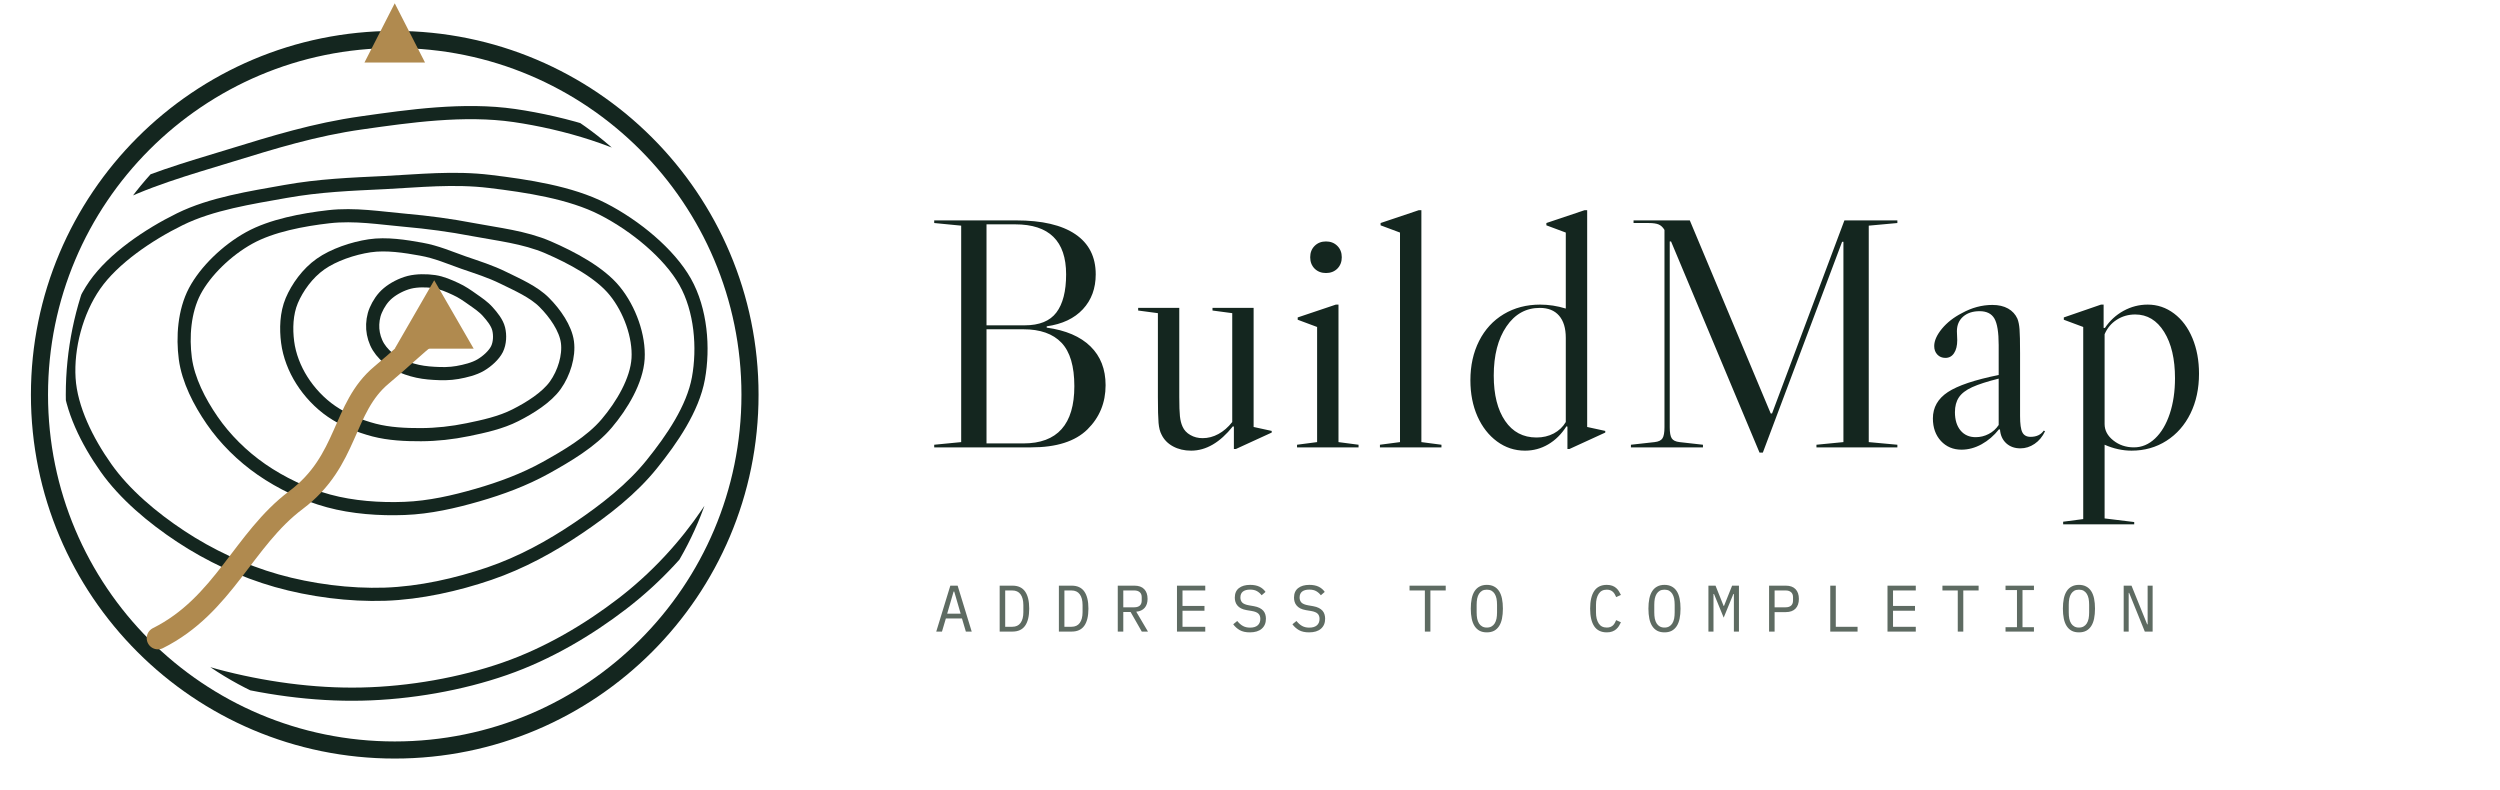
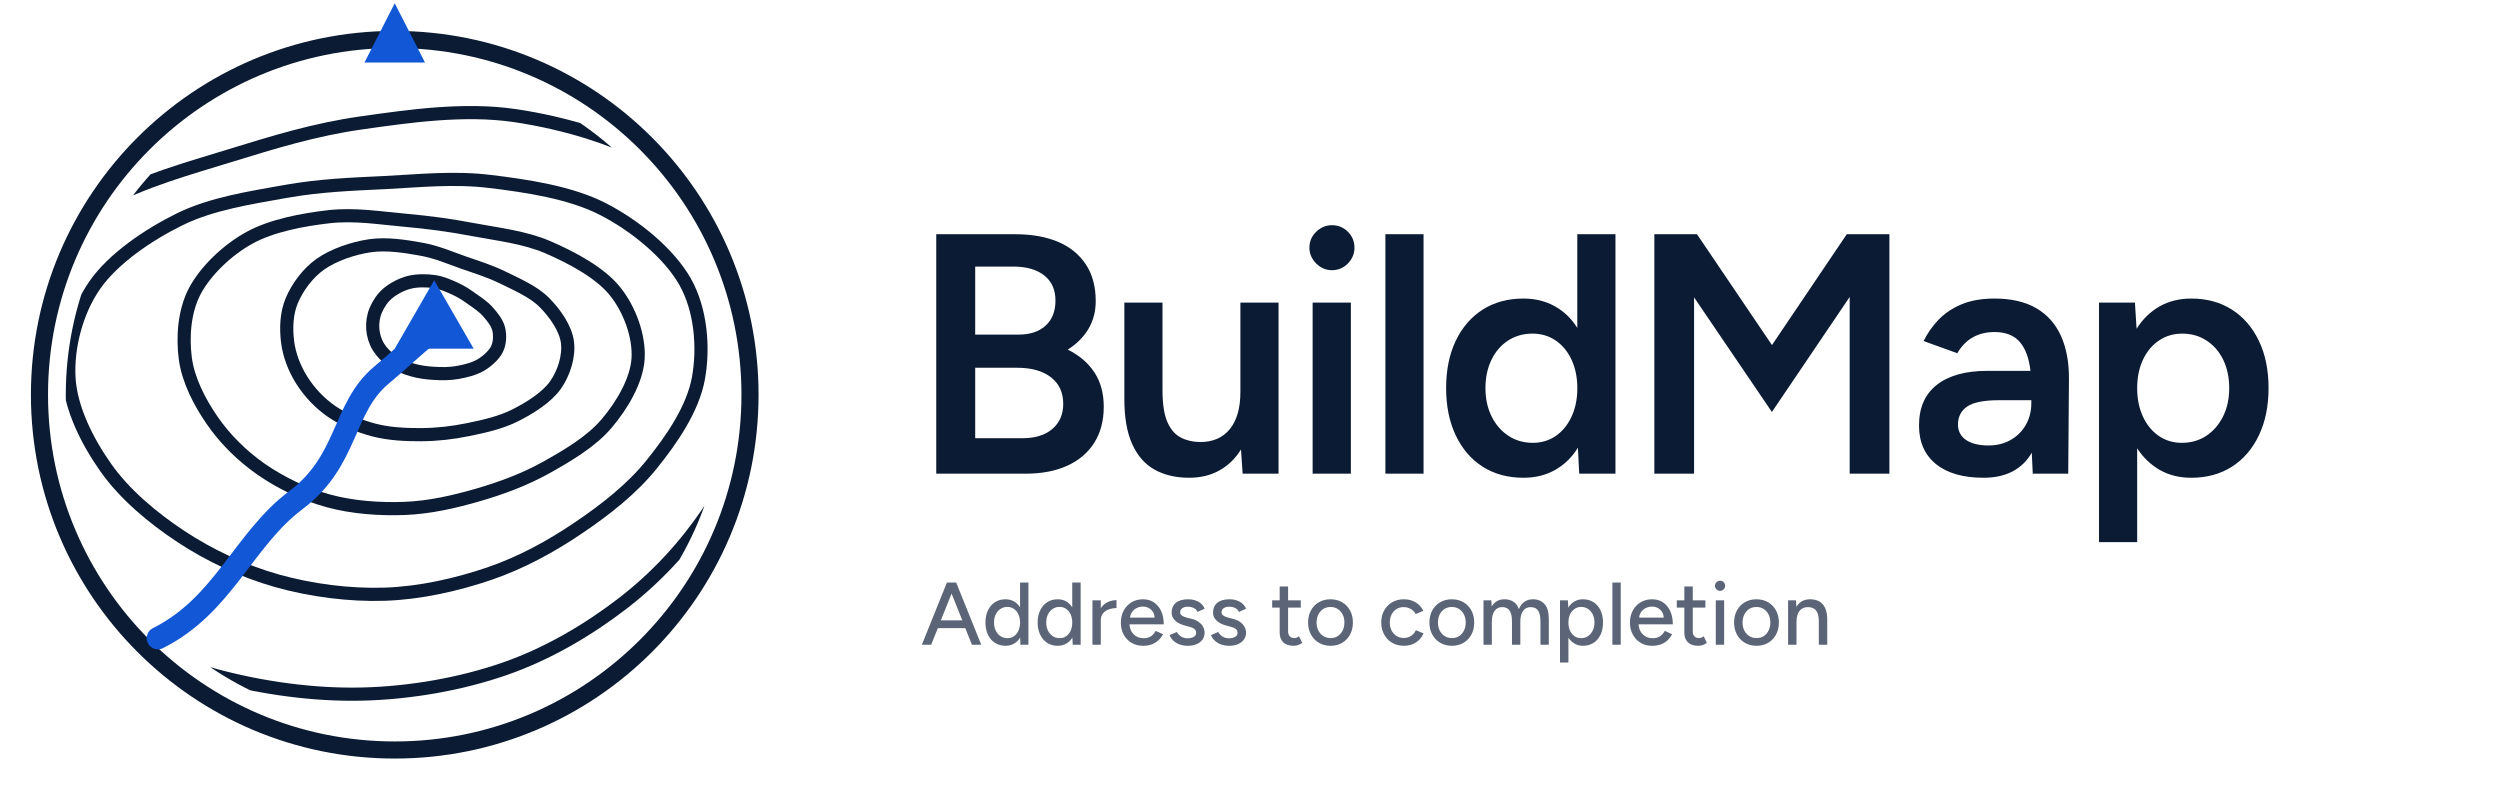
<svg xmlns="http://www.w3.org/2000/svg" viewBox="0 0 380 120" width="760" height="240" role="img" aria-label="BuildMap">
  <clipPath id="c">
    <circle cx="60" cy="60" r="50" />
  </clipPath>
-   <g clip-path="url(#c)" fill="none" stroke="#14261F" stroke-width="2.0" stroke-linecap="round">
+   <g clip-path="url(#c)" fill="none" stroke="#0B1B33" stroke-width="2.0" stroke-linecap="round">
    <path d="M75.80 50.00C76.03 50.95 75.99 52.15 75.54 53.07C75.08 53.98 74.07 54.90 73.07 55.49C72.07 56.08 70.71 56.41 69.53 56.62C68.35 56.83 67.14 56.82 66.00 56.75C64.86 56.69 63.73 56.54 62.67 56.23C61.62 55.93 60.52 55.50 59.66 54.92C58.80 54.33 58.02 53.54 57.52 52.73C57.02 51.91 56.73 50.93 56.66 50.00C56.60 49.07 56.73 48.05 57.12 47.15C57.51 46.24 58.13 45.26 58.98 44.56C59.83 43.85 61.05 43.21 62.22 42.91C63.39 42.62 64.83 42.63 66.00 42.80C67.17 42.97 68.28 43.47 69.25 43.92C70.22 44.36 71.00 44.91 71.82 45.49C72.63 46.06 73.49 46.63 74.15 47.38C74.82 48.13 75.57 49.05 75.80 50.00Z" />
    <path d="M86.25 52.00C86.53 54.10 85.73 56.71 84.41 58.56C83.09 60.41 80.56 62.00 78.34 63.12C76.12 64.25 73.50 64.82 71.11 65.31C68.72 65.80 66.37 66.06 64.00 66.07C61.63 66.08 59.13 65.96 56.86 65.37C54.60 64.78 52.24 63.80 50.41 62.54C48.58 61.29 47.00 59.58 45.89 57.82C44.77 56.06 43.98 54.02 43.72 52.00C43.46 49.98 43.52 47.66 44.35 45.69C45.19 43.71 46.74 41.53 48.72 40.14C50.69 38.75 53.64 37.74 56.19 37.36C58.73 36.98 61.62 37.44 64.00 37.87C66.38 38.29 68.36 39.18 70.45 39.91C72.55 40.64 74.52 41.24 76.56 42.25C78.61 43.26 81.13 44.35 82.74 45.98C84.36 47.60 85.97 49.90 86.25 52.00Z" />
    <path d="M96.99 54.50C96.78 57.86 94.56 61.60 92.21 64.37C89.87 67.14 86.19 69.30 82.92 71.12C79.64 72.93 76.15 74.22 72.58 75.25C69.01 76.28 65.27 77.14 61.50 77.28C57.73 77.43 53.57 77.13 49.95 76.14C46.32 75.16 42.71 73.41 39.76 71.37C36.81 69.33 34.18 66.71 32.25 63.90C30.31 61.09 28.61 57.77 28.17 54.50C27.74 51.23 28.00 47.31 29.61 44.25C31.23 41.20 34.47 38.05 37.87 36.17C41.27 34.28 46.05 33.39 49.99 32.94C53.93 32.49 57.84 33.15 61.50 33.47C65.16 33.80 68.33 34.22 71.96 34.91C75.59 35.60 79.71 36.04 83.30 37.59C86.88 39.14 91.17 41.41 93.45 44.23C95.74 47.05 97.19 51.14 96.99 54.50Z" />
    <path d="M106.16 57.50C105.32 62.12 102.14 66.75 99.09 70.54C96.04 74.34 91.98 77.50 87.86 80.28C83.74 83.06 79.25 85.53 74.36 87.20C69.46 88.87 63.88 90.14 58.50 90.32C53.12 90.50 47.24 89.73 42.07 88.27C36.91 86.81 31.83 84.41 27.50 81.55C23.17 78.69 18.94 75.13 16.11 71.12C13.27 67.11 10.77 62.13 10.49 57.50C10.21 52.87 11.60 47.36 14.41 43.33C17.22 39.30 22.52 35.69 27.34 33.32C32.16 30.95 38.15 30.04 43.35 29.11C48.54 28.18 53.31 28.00 58.50 27.75C63.69 27.49 68.95 26.91 74.47 27.58C80.00 28.25 86.71 29.24 91.65 31.78C96.60 34.32 101.72 38.55 104.14 42.83C106.56 47.12 107.00 52.88 106.16 57.50Z" />
    <path d="M115.45 61.00C114.29 67.01 111.07 72.78 107.60 77.90C104.13 83.03 99.77 87.78 94.62 91.74C89.47 95.70 83.31 99.37 76.71 101.66C70.11 103.96 62.33 105.34 55.00 105.50C47.67 105.67 39.86 104.58 32.75 102.67C25.64 100.77 18.40 97.90 12.35 94.09C6.31 90.28 0.10 85.32 -3.51 79.80C-7.11 74.29 -9.63 67.15 -9.27 61.00C-8.90 54.85 -5.53 47.95 -1.33 42.90C2.86 37.84 9.83 33.87 15.89 30.66C21.95 27.45 28.53 25.63 35.05 23.63C41.57 21.63 47.81 19.68 55.00 18.67C62.19 17.65 70.53 16.45 78.19 17.56C85.85 18.68 94.89 21.30 100.95 25.35C107.01 29.40 112.13 35.92 114.54 41.86C116.96 47.81 116.61 54.99 115.45 61.00Z" />
  </g>
-   <circle cx="60" cy="60" r="54" fill="none" stroke="#14261F" stroke-width="2.6" />
-   <path d="M60 0.5L64.6 9.5H55.4Z" fill="#B08A4F" />
-   <path d="M24 97C34 92 37 82 45 76C53 70 52 62 58 57C61 54.5 63 52.5 65.2 50.8" fill="none" stroke="#B08A4F" stroke-width="3.4" stroke-linecap="round" />
-   <path d="M66 42.6L72 53H60Z" fill="#B08A4F" />
-   <path d="M168.05 58.55Q168.05 62.55 165.28 65.28Q162.5 68 156.75 68H142V67.6L146.1 67.2V34.3L142 33.9V33.5H154.45Q160.35 33.5 163.45 35.6Q166.55 37.7 166.55 41.7Q166.55 44.9 164.6 47Q162.65 49.1 159.1 49.6V49.8Q163.45 50.4 165.75 52.65Q168.05 54.9 168.05 58.55ZM149.95 34.1V49.45H155.75Q159.1 49.45 160.57 47.5Q162.05 45.55 162.05 41.7Q162.05 34.1 154.3 34.1ZM163.3 58.7Q163.3 54.15 161.35 52.1Q159.4 50.05 155.55 50.05H149.95V67.4H155.55Q163.3 67.4 163.3 58.7ZM193.3 65.5V65.75L187.85 68.25H187.55V64.85L187.4 64.8Q184.45 68.5 181.05 68.5Q179.5 68.5 178.3 67.85Q177.1 67.2 176.55 66.05Q176.2 65.4 176.1 64.28Q176 63.15 176 60.35V47.6L173 47.2V46.8H179.25V60.35Q179.25 62.35 179.35 63.28Q179.45 64.2 179.75 64.85Q180.1 65.65 180.93 66.12Q181.75 66.6 182.8 66.6Q184.05 66.6 185.2 65.97Q186.35 65.35 187.3 64.15V47.6L184.3 47.2V46.8H190.55V64.9ZM201.55 36.7Q202.6 36.7 203.28 37.38Q203.95 38.05 203.95 39.1Q203.95 40.15 203.28 40.83Q202.6 41.5 201.55 41.5Q200.5 41.5 199.82 40.83Q199.15 40.15 199.15 39.1Q199.15 38.05 199.82 37.38Q200.5 36.7 201.55 36.7ZM203.45 46.3H203.05L197.25 48.25V48.6L200.2 49.7V67.2L197.15 67.6V68H206.5V67.6L203.45 67.2ZM216.05 31.95H215.65L209.85 33.9V34.25L212.8 35.35V67.2L209.75 67.6V68H219.1V67.6L216.05 67.2ZM238.1 64.8 238.25 64.85V68.25H238.55L244 65.75V65.5L241.25 64.9V31.95H240.85L235.05 33.9V34.25L238 35.35V46.9Q236.05 46.3 234.1 46.3Q231 46.3 228.57 47.75Q226.15 49.2 224.82 51.83Q223.5 54.45 223.5 57.8Q223.5 60.85 224.57 63.28Q225.65 65.7 227.55 67.1Q229.45 68.5 231.8 68.5Q233.7 68.5 235.32 67.55Q236.95 66.6 238.1 64.8ZM227.05 57.1Q227.05 52.45 228.98 49.62Q230.9 46.8 234.05 46.8Q235.95 46.8 236.97 47.97Q238 49.15 238 51.35V64.15Q237.35 65.25 236.18 65.88Q235 66.5 233.55 66.5Q230.5 66.5 228.78 63.98Q227.05 61.45 227.05 57.1ZM284.05 34.3V67.2L288.4 67.6V68H276.1V67.6L280.2 67.2V36.75H280L267.95 68.8H267.45L254 36.7H253.8V64.95Q253.8 66.15 254.1 66.62Q254.4 67.1 255.3 67.2L258.85 67.6V68H247.9V67.6L251.5 67.2Q252.4 67.1 252.7 66.62Q253 66.15 253 64.95V34.95Q252.65 34.35 252.12 34.12Q251.6 33.9 250.6 33.9H248.3V33.5H256.85L269.15 62.85H269.35L280.35 33.5H288.4V33.9ZM293.8 63.6Q293.8 61.1 296.07 59.6Q298.35 58.1 303.8 57V52.45Q303.8 49.55 303.15 48.42Q302.5 47.3 300.9 47.3Q299.35 47.3 298.4 48.12Q297.45 48.95 297.45 50.35L297.5 51.7Q297.5 52.95 297.02 53.67Q296.55 54.4 295.7 54.4Q294.95 54.4 294.48 53.9Q294 53.4 294 52.6Q294 51.4 295.17 49.97Q296.35 48.55 298.2 47.6Q300.45 46.35 302.85 46.35Q304.25 46.35 305.23 46.9Q306.2 47.45 306.65 48.45Q306.9 49.1 306.97 50.05Q307.05 51 307.05 53.7V63.25Q307.05 65.05 307.4 65.72Q307.75 66.4 308.65 66.4Q310 66.4 310.65 65.45L310.85 65.55Q310.25 66.8 309.25 67.47Q308.25 68.15 307.1 68.15Q305.8 68.15 304.95 67.38Q304.1 66.6 304 65.3L303.85 65.25Q302.7 66.7 301.2 67.53Q299.7 68.35 298.15 68.35Q296.25 68.35 295.02 67.03Q293.8 65.7 293.8 63.6ZM303.8 64.6V57.55Q301.2 58.2 299.77 58.85Q298.35 59.5 297.75 60.4Q297.15 61.3 297.15 62.65Q297.15 64.4 298 65.43Q298.85 66.45 300.3 66.45Q301.35 66.45 302.27 65.97Q303.2 65.5 303.8 64.6ZM324 68.5Q326.95 68.5 329.3 67Q331.65 65.5 332.95 62.85Q334.25 60.2 334.25 56.8Q334.25 53.8 333.25 51.4Q332.25 49 330.45 47.65Q328.65 46.3 326.45 46.3Q324.5 46.3 322.77 47.25Q321.05 48.2 319.95 49.85H319.75V46.3H319.35L313.7 48.25V48.6L316.65 49.7V78.9L313.6 79.3V79.7H324.4V79.35L319.9 78.8V67.6Q321.95 68.5 324 68.5ZM319.9 64.45V50.8Q320.5 49.4 321.75 48.6Q323 47.8 324.55 47.8Q327.3 47.8 328.95 50.45Q330.6 53.1 330.6 57.5Q330.6 60.5 329.8 62.9Q329 65.3 327.57 66.65Q326.15 68 324.35 68Q322.55 68 321.23 66.95Q319.9 65.9 319.9 64.45Z" fill="#14261F" />
-   <path d="M146.81 96 146.22 94.01H143.77L143.18 96H142.31L144.45 89.02H145.56L147.7 96ZM145.04 89.91H144.95L143.97 93.28H146.02ZM151.95 89.02H153.9Q155.18 89.02 155.81 89.9Q156.44 90.78 156.44 92.51Q156.44 94.24 155.81 95.12Q155.18 96 153.9 96H151.95ZM153.86 95.27Q154.7 95.27 155.12 94.69Q155.55 94.11 155.55 93.05V91.97Q155.55 90.91 155.12 90.33Q154.7 89.75 153.86 89.75H152.79V95.27ZM160.95 89.02H162.9Q164.18 89.02 164.81 89.9Q165.44 90.78 165.44 92.51Q165.44 94.24 164.81 95.12Q164.18 96 162.9 96H160.95ZM162.86 95.27Q163.7 95.27 164.12 94.69Q164.55 94.11 164.55 93.05V91.97Q164.55 90.91 164.12 90.33Q163.7 89.75 162.86 89.75H161.79V95.27ZM170.74 96H169.9V89.02H172.44Q173.41 89.02 173.92 89.55Q174.43 90.08 174.43 91.03Q174.43 91.88 173.99 92.39Q173.55 92.9 172.71 92.98L174.49 96H173.55L171.85 93.02H170.74ZM172.42 92.31Q172.95 92.31 173.25 92.05Q173.54 91.78 173.54 91.29V90.77Q173.54 90.28 173.25 90.02Q172.95 89.75 172.42 89.75H170.74V92.31ZM178.9 96V89.02H183.2V89.75H179.74V92.1H183.08V92.83H179.74V95.27H183.2V96ZM189.98 96.12Q189.04 96.12 188.44 95.78Q187.84 95.43 187.45 94.89L188.06 94.39Q188.47 94.9 188.93 95.15Q189.38 95.4 190.01 95.4Q190.77 95.4 191.17 95.05Q191.57 94.7 191.57 94.07Q191.57 93.56 191.28 93.28Q190.99 92.99 190.27 92.87L189.49 92.74Q188.98 92.65 188.63 92.47Q188.29 92.29 188.08 92.03Q187.87 91.78 187.78 91.47Q187.69 91.17 187.69 90.84Q187.69 89.88 188.32 89.39Q188.95 88.9 190.02 88.9Q190.86 88.9 191.44 89.18Q192.01 89.46 192.36 89.97L191.77 90.48Q191.48 90.1 191.07 89.86Q190.66 89.62 190.01 89.62Q189.3 89.62 188.92 89.92Q188.54 90.22 188.54 90.82Q188.54 91.29 188.82 91.59Q189.11 91.88 189.85 92.01L190.6 92.14Q191.11 92.23 191.46 92.41Q191.81 92.59 192.03 92.84Q192.24 93.09 192.33 93.4Q192.42 93.71 192.42 94.05Q192.42 95.02 191.78 95.57Q191.15 96.12 189.98 96.12ZM198.98 96.12Q198.04 96.12 197.44 95.78Q196.84 95.43 196.45 94.89L197.06 94.39Q197.47 94.9 197.93 95.15Q198.38 95.4 199.01 95.4Q199.77 95.4 200.17 95.05Q200.57 94.7 200.57 94.07Q200.57 93.56 200.28 93.28Q199.99 92.99 199.27 92.87L198.49 92.74Q197.98 92.65 197.63 92.47Q197.29 92.29 197.08 92.03Q196.87 91.78 196.78 91.47Q196.69 91.17 196.69 90.84Q196.69 89.88 197.32 89.39Q197.95 88.9 199.02 88.9Q199.86 88.9 200.44 89.18Q201.01 89.46 201.36 89.97L200.77 90.48Q200.48 90.1 200.07 89.86Q199.66 89.62 199.01 89.62Q198.3 89.62 197.92 89.92Q197.54 90.22 197.54 90.82Q197.54 91.29 197.82 91.59Q198.11 91.88 198.85 92.01L199.6 92.14Q200.11 92.23 200.46 92.41Q200.81 92.59 201.03 92.84Q201.24 93.09 201.33 93.4Q201.42 93.71 201.42 94.05Q201.42 95.02 200.78 95.57Q200.15 96.12 198.98 96.12ZM217.42 89.75V96H216.58V89.75H214.25V89.02H219.75V89.75ZM226 96.12Q225.36 96.12 224.9 95.88Q224.44 95.63 224.14 95.17Q223.84 94.71 223.7 94.04Q223.56 93.37 223.56 92.51Q223.56 91.66 223.7 90.98Q223.84 90.31 224.14 89.85Q224.44 89.39 224.9 89.15Q225.36 88.9 226 88.9Q226.64 88.9 227.1 89.15Q227.56 89.39 227.86 89.85Q228.16 90.31 228.3 90.98Q228.44 91.66 228.44 92.51Q228.44 93.37 228.3 94.04Q228.16 94.71 227.86 95.17Q227.56 95.63 227.1 95.88Q226.64 96.12 226 96.12ZM226 95.39Q226.42 95.39 226.71 95.22Q227 95.06 227.19 94.76Q227.38 94.46 227.47 94.03Q227.55 93.61 227.55 93.08V91.94Q227.55 91.42 227.47 90.99Q227.38 90.56 227.19 90.26Q227 89.96 226.71 89.79Q226.42 89.63 226 89.63Q225.58 89.63 225.29 89.79Q225 89.96 224.81 90.26Q224.62 90.56 224.53 90.99Q224.45 91.42 224.45 91.94V93.08Q224.45 93.61 224.53 94.03Q224.62 94.46 224.81 94.76Q225 95.06 225.29 95.22Q225.58 95.39 226 95.39ZM244.23 96.12Q242.95 96.12 242.32 95.19Q241.7 94.26 241.7 92.51Q241.7 90.76 242.32 89.83Q242.95 88.9 244.23 88.9Q244.71 88.9 245.06 89.03Q245.41 89.16 245.66 89.38Q245.91 89.6 246.08 89.88Q246.25 90.15 246.38 90.43L245.66 90.76Q245.57 90.53 245.45 90.33Q245.33 90.12 245.17 89.97Q245 89.81 244.78 89.72Q244.55 89.63 244.23 89.63Q243.4 89.63 243 90.26Q242.59 90.89 242.59 91.94V93.08Q242.59 94.13 243 94.76Q243.4 95.39 244.23 95.39Q244.55 95.39 244.78 95.3Q245 95.21 245.17 95.06Q245.33 94.9 245.45 94.69Q245.57 94.49 245.66 94.26L246.38 94.59Q246.25 94.88 246.08 95.15Q245.91 95.42 245.66 95.64Q245.41 95.86 245.06 95.99Q244.71 96.12 244.23 96.12ZM253 96.12Q252.36 96.12 251.9 95.88Q251.44 95.63 251.14 95.17Q250.84 94.71 250.7 94.04Q250.56 93.37 250.56 92.51Q250.56 91.66 250.7 90.98Q250.84 90.31 251.14 89.85Q251.44 89.39 251.9 89.15Q252.36 88.9 253 88.9Q253.64 88.9 254.1 89.15Q254.56 89.39 254.86 89.85Q255.16 90.31 255.3 90.98Q255.44 91.66 255.44 92.51Q255.44 93.37 255.3 94.04Q255.16 94.71 254.86 95.17Q254.56 95.63 254.1 95.88Q253.64 96.12 253 96.12ZM253 95.39Q253.42 95.39 253.71 95.22Q254 95.06 254.19 94.76Q254.38 94.46 254.47 94.03Q254.55 93.61 254.55 93.08V91.94Q254.55 91.42 254.47 90.99Q254.38 90.56 254.19 90.26Q254 89.96 253.71 89.79Q253.42 89.63 253 89.63Q252.58 89.63 252.29 89.79Q252 89.96 251.81 90.26Q251.62 90.56 251.53 90.99Q251.45 91.42 251.45 91.94V93.08Q251.45 93.61 251.53 94.03Q251.62 94.46 251.81 94.76Q252 95.06 252.29 95.22Q252.58 95.39 253 95.39ZM263.55 92.5V90.29H263.47L262 93.88L260.53 90.29H260.45V92.5V96H259.68V89.02H260.76L261.99 92.1H262.05L263.28 89.02H264.32V96H263.55ZM268.9 96V89.02H271.44Q272.41 89.02 272.92 89.55Q273.43 90.08 273.43 91.03Q273.43 91.98 272.92 92.51Q272.41 93.04 271.44 93.04H269.74V96ZM269.74 92.31H271.42Q271.95 92.31 272.25 92.05Q272.54 91.78 272.54 91.29V90.77Q272.54 90.28 272.25 90.02Q271.95 89.75 271.42 89.75H269.74ZM278.2 96V89.02H279.04V95.27H282.35V96ZM286.9 96V89.02H291.2V89.75H287.74V92.1H291.08V92.83H287.74V95.27H291.2V96ZM298.42 89.75V96H297.58V89.75H295.25V89.02H300.75V89.75ZM304.84 96V95.33H306.58V89.69H304.84V89.02H309.16V89.69H307.42V95.33H309.16V96ZM316 96.12Q315.36 96.12 314.9 95.88Q314.44 95.63 314.14 95.17Q313.84 94.71 313.7 94.04Q313.56 93.37 313.56 92.51Q313.56 91.66 313.7 90.98Q313.84 90.31 314.14 89.85Q314.44 89.39 314.9 89.15Q315.36 88.9 316 88.9Q316.64 88.9 317.1 89.15Q317.56 89.39 317.86 89.85Q318.16 90.31 318.3 90.98Q318.44 91.66 318.44 92.51Q318.44 93.37 318.3 94.04Q318.16 94.71 317.86 95.17Q317.56 95.63 317.1 95.88Q316.64 96.12 316 96.12ZM316 95.39Q316.42 95.39 316.71 95.22Q317 95.06 317.19 94.76Q317.38 94.46 317.47 94.03Q317.55 93.61 317.55 93.08V91.94Q317.55 91.42 317.47 90.99Q317.38 90.56 317.19 90.26Q317 89.96 316.71 89.79Q316.42 89.63 316 89.63Q315.58 89.63 315.29 89.79Q315 89.96 314.81 90.26Q314.62 90.56 314.53 90.99Q314.45 91.42 314.45 91.94V93.08Q314.45 93.61 314.53 94.03Q314.62 94.46 314.81 94.76Q315 95.06 315.29 95.22Q315.58 95.39 316 95.39ZM323.63 90.12H323.56V96H322.8V89.02H323.99L326.37 94.9H326.44V89.02H327.2V96H326.01Z" fill="#5E6B62" />
+   <circle cx="60" cy="60" r="54" fill="none" stroke="#0B1B33" stroke-width="2.6" />
+   <path d="M60 0.5L64.6 9.5H55.4Z" fill="#1257D6" />
+   <path d="M24 97C34 92 37 82 45 76C53 70 52 62 58 57C61 54.5 63 52.5 65.2 50.8" fill="none" stroke="#1257D6" stroke-width="3.4" stroke-linecap="round" />
+   <path d="M66 42.6L72 53H60Z" fill="#1257D6" />
+   <path d="M142.31 72V35.6H154.31Q158.05 35.6 160.78 36.74Q163.52 37.89 165.03 40.16Q166.55 42.43 166.55 45.77Q166.55 48.12 165.44 50Q164.32 51.87 162.3 53.14Q164.93 54.44 166.35 56.6Q167.77 58.77 167.77 61.81Q167.77 65.05 166.3 67.34Q164.84 69.62 162.18 70.81Q159.53 72 155.9 72ZM148.23 66.61H155.4Q158.31 66.61 159.96 65.2Q161.61 63.79 161.61 61.38Q161.61 58.8 159.75 57.35Q157.89 55.9 154.6 55.9H148.23ZM148.23 50.86H154.82Q157.44 50.86 158.93 49.5Q160.43 48.13 160.43 45.7Q160.43 43.22 158.73 41.87Q157.02 40.52 154.02 40.52H148.23ZM180.76 72.62Q177.71 72.62 175.49 71.38Q173.28 70.14 172.09 67.49Q170.9 64.85 170.9 60.66V46H176.7V59.31Q176.7 62.4 177.42 64.1Q178.15 65.8 179.43 66.48Q180.72 67.16 182.36 67.19Q185.32 67.21 186.93 65.23Q188.54 63.25 188.54 59.57V46H194.34V72H188.88L188.63 68.32Q187.36 70.38 185.36 71.5Q183.36 72.62 180.76 72.62ZM199.52 72V46H205.33V72ZM202.45 41.07Q201.09 41.07 200.06 40.05Q199.03 39.02 199.03 37.65Q199.03 36.23 200.06 35.23Q201.09 34.23 202.45 34.23Q203.88 34.23 204.88 35.23Q205.88 36.23 205.88 37.65Q205.88 39.02 204.88 40.05Q203.88 41.07 202.45 41.07ZM210.58 72V35.6H216.38V72ZM231.56 72.62Q228.01 72.62 225.37 70.94Q222.73 69.25 221.27 66.17Q219.81 63.09 219.81 59Q219.81 54.86 221.27 51.81Q222.73 48.75 225.37 47.06Q228.01 45.38 231.56 45.38Q234.23 45.38 236.33 46.55Q238.43 47.72 239.75 49.84V35.6H245.55V72H240.04L239.84 68.05Q238.52 70.21 236.4 71.42Q234.28 72.62 231.56 72.62ZM232.99 67.31Q234.92 67.31 236.42 66.3Q237.92 65.29 238.8 63.49Q239.68 61.68 239.75 59.39V58.64Q239.68 56.32 238.8 54.52Q237.92 52.73 236.41 51.72Q234.9 50.71 232.93 50.71Q230.86 50.71 229.23 51.76Q227.61 52.82 226.7 54.69Q225.79 56.57 225.79 59Q225.79 61.43 226.73 63.31Q227.66 65.18 229.29 66.25Q230.91 67.31 232.99 67.31ZM251.46 72V35.6H257.94L269.34 52.45L280.71 35.6H287.19V72H281.15V45.14L269.33 62.62L257.5 45.2V72ZM301.49 72.62Q296.84 72.62 294.27 70.54Q291.69 68.45 291.69 64.67Q291.69 60.6 294.42 58.48Q297.14 56.37 302.05 56.37H308.63Q308.31 53.48 307 51.97Q305.7 50.47 303.17 50.47Q301.31 50.47 299.89 51.26Q298.47 52.05 297.51 53.69L292.39 51.84Q293.22 50.12 294.62 48.64Q296.02 47.17 298.12 46.27Q300.23 45.38 303.17 45.38Q306.99 45.38 309.52 46.85Q312.05 48.33 313.28 51.09Q314.52 53.84 314.48 57.73L314.37 72H308.98L308.83 68.81Q307.78 70.65 305.94 71.64Q304.09 72.62 301.49 72.62ZM302.25 67.71Q304.15 67.71 305.63 66.87Q307.11 66.02 307.93 64.57Q308.76 63.11 308.76 61.32V60.83H303.88Q300.4 60.83 299 61.8Q297.61 62.77 297.61 64.52Q297.61 66.02 298.83 66.87Q300.06 67.71 302.25 67.71ZM319.05 82.4V46H324.51L324.76 49.97Q326.14 47.79 328.24 46.58Q330.35 45.38 333.07 45.38Q336.61 45.38 339.25 47.06Q341.89 48.75 343.35 51.81Q344.82 54.86 344.82 59Q344.82 63.09 343.35 66.17Q341.89 69.25 339.25 70.94Q336.61 72.62 333.07 72.62Q330.37 72.62 328.3 71.44Q326.23 70.26 324.85 68.14V82.4ZM331.64 67.31Q333.73 67.31 335.35 66.25Q336.96 65.18 337.9 63.31Q338.84 61.43 338.84 59Q338.84 56.57 337.93 54.69Q337.02 52.82 335.4 51.77Q333.79 50.71 331.69 50.71Q329.7 50.71 328.15 51.77Q326.59 52.82 325.72 54.7Q324.85 56.57 324.85 59Q324.85 61.43 325.72 63.31Q326.59 65.19 328.12 66.25Q329.65 67.31 331.64 67.31Z" fill="#0B1B33" />
+   <path d="M140.12 98 143.93 88.55H145.34L149.15 98H147.74L146.72 95.48H142.55L141.54 98ZM143.01 94.29H146.27L144.64 90.22ZM152.84 98.16Q151.93 98.16 151.24 97.72Q150.55 97.28 150.17 96.48Q149.79 95.67 149.79 94.62Q149.79 93.56 150.17 92.77Q150.55 91.97 151.24 91.53Q151.93 91.09 152.84 91.09Q153.56 91.09 154.12 91.41Q154.69 91.74 155.05 92.32V88.55H156.32V98H155.11L155.06 96.91Q154.71 97.5 154.13 97.83Q153.56 98.16 152.84 98.16ZM153.14 97Q153.69 97 154.11 96.71Q154.54 96.41 154.79 95.89Q155.03 95.36 155.05 94.7V94.56Q155.03 93.89 154.79 93.36Q154.54 92.84 154.11 92.55Q153.68 92.25 153.12 92.25Q152.53 92.25 152.07 92.56Q151.61 92.86 151.35 93.39Q151.09 93.93 151.09 94.62Q151.09 95.32 151.36 95.86Q151.62 96.39 152.08 96.7Q152.54 97 153.14 97ZM160.77 98.16Q159.86 98.16 159.18 97.72Q158.49 97.28 158.11 96.48Q157.72 95.67 157.72 94.62Q157.72 93.56 158.11 92.77Q158.49 91.97 159.18 91.53Q159.86 91.09 160.77 91.09Q161.49 91.09 162.06 91.41Q162.63 91.74 162.98 92.32V88.55H164.26V98H163.05L163 96.91Q162.64 97.5 162.07 97.83Q161.5 98.16 160.77 98.16ZM161.08 97Q161.63 97 162.05 96.71Q162.48 96.41 162.73 95.89Q162.97 95.36 162.98 94.7V94.56Q162.97 93.89 162.73 93.36Q162.48 92.84 162.05 92.55Q161.62 92.25 161.06 92.25Q160.47 92.25 160.01 92.56Q159.55 92.86 159.29 93.39Q159.03 93.93 159.03 94.62Q159.03 95.32 159.29 95.86Q159.56 96.39 160.02 96.7Q160.48 97 161.08 97ZM166.05 98V91.25H167.32V92.46Q167.72 91.83 168.37 91.52Q169.02 91.22 169.71 91.22V92.43Q169.11 92.43 168.56 92.62Q168.01 92.8 167.67 93.22Q167.32 93.63 167.32 94.33V98ZM173.74 98.16Q172.75 98.16 172 97.71Q171.24 97.26 170.8 96.46Q170.37 95.66 170.37 94.62Q170.37 93.59 170.81 92.79Q171.24 91.99 172 91.54Q172.77 91.09 173.75 91.09Q174.68 91.09 175.38 91.55Q176.09 92.02 176.49 92.87Q176.89 93.73 176.89 94.9H171.68Q171.75 95.89 172.35 96.45Q172.95 97.01 173.83 97.01Q174.5 97.01 174.96 96.7Q175.41 96.39 175.66 95.89L176.78 96.4Q176.51 96.93 176.07 97.33Q175.64 97.73 175.06 97.95Q174.47 98.16 173.74 98.16ZM171.77 93.88H175.51Q175.47 93.34 175.22 92.97Q174.97 92.6 174.58 92.4Q174.19 92.2 173.72 92.2Q173.27 92.2 172.84 92.39Q172.4 92.59 172.11 92.97Q171.82 93.34 171.77 93.88ZM180.56 98.16Q179.85 98.16 179.29 97.95Q178.73 97.74 178.34 97.37Q177.96 97 177.77 96.54L178.88 96.06Q179.1 96.48 179.53 96.75Q179.96 97.02 180.48 97.02Q181.07 97.02 181.45 96.8Q181.82 96.59 181.82 96.19Q181.82 95.82 181.54 95.6Q181.26 95.38 180.72 95.25L180.08 95.08Q179.14 94.83 178.62 94.32Q178.09 93.81 178.09 93.16Q178.09 92.17 178.73 91.63Q179.37 91.09 180.61 91.09Q181.21 91.09 181.72 91.27Q182.22 91.44 182.58 91.77Q182.94 92.09 183.1 92.53L182.01 93.01Q181.86 92.61 181.46 92.42Q181.07 92.22 180.54 92.22Q180 92.22 179.69 92.46Q179.38 92.69 179.38 93.11Q179.38 93.35 179.64 93.55Q179.91 93.76 180.42 93.89L181.14 94.07Q181.8 94.23 182.24 94.56Q182.67 94.89 182.89 95.31Q183.1 95.72 183.1 96.17Q183.1 96.77 182.77 97.23Q182.44 97.68 181.87 97.92Q181.29 98.16 180.56 98.16ZM186.85 98.16Q186.14 98.16 185.58 97.95Q185.02 97.74 184.63 97.37Q184.25 97 184.06 96.54L185.17 96.06Q185.39 96.48 185.82 96.75Q186.25 97.02 186.77 97.02Q187.36 97.02 187.74 96.8Q188.11 96.59 188.11 96.19Q188.11 95.82 187.83 95.6Q187.55 95.38 187.01 95.25L186.37 95.08Q185.43 94.83 184.91 94.32Q184.38 93.81 184.38 93.16Q184.38 92.17 185.02 91.63Q185.66 91.09 186.9 91.09Q187.51 91.09 188.01 91.27Q188.51 91.44 188.87 91.77Q189.23 92.09 189.39 92.53L188.31 93.01Q188.15 92.61 187.75 92.42Q187.36 92.22 186.84 92.22Q186.29 92.22 185.98 92.46Q185.67 92.69 185.67 93.11Q185.67 93.35 185.93 93.55Q186.2 93.76 186.71 93.89L187.43 94.07Q188.09 94.23 188.53 94.56Q188.96 94.89 189.18 95.31Q189.4 95.72 189.4 96.17Q189.4 96.77 189.06 97.23Q188.73 97.68 188.16 97.92Q187.59 98.16 186.85 98.16ZM196.64 98.16Q195.61 98.16 195.06 97.64Q194.51 97.12 194.51 96.16V92.36H193.37V91.25H194.51V89.14H195.79V91.25H197.72V92.36H195.79V95.97Q195.79 96.46 196.04 96.72Q196.29 96.99 196.76 96.99Q196.91 96.99 197.07 96.93Q197.22 96.88 197.46 96.72L197.94 97.72Q197.59 97.95 197.27 98.06Q196.96 98.16 196.64 98.16ZM202.26 98.16Q201.25 98.16 200.48 97.71Q199.71 97.26 199.27 96.46Q198.83 95.66 198.83 94.62Q198.83 93.59 199.26 92.79Q199.69 91.99 200.47 91.54Q201.24 91.09 202.23 91.09Q203.23 91.09 204 91.54Q204.78 91.99 205.21 92.79Q205.64 93.59 205.64 94.62Q205.64 95.66 205.21 96.46Q204.78 97.26 204.01 97.71Q203.25 98.16 202.26 98.16ZM202.26 96.99Q202.87 96.99 203.34 96.69Q203.81 96.38 204.08 95.85Q204.35 95.32 204.35 94.62Q204.35 93.93 204.08 93.4Q203.81 92.87 203.33 92.56Q202.85 92.26 202.23 92.26Q201.61 92.26 201.14 92.56Q200.66 92.87 200.39 93.4Q200.12 93.93 200.12 94.62Q200.12 95.32 200.4 95.85Q200.67 96.38 201.15 96.69Q201.64 96.99 202.26 96.99ZM213.42 98.16Q212.4 98.16 211.62 97.71Q210.84 97.26 210.4 96.46Q209.95 95.66 209.95 94.62Q209.95 93.59 210.39 92.79Q210.83 91.99 211.61 91.54Q212.39 91.09 213.39 91.09Q214.38 91.09 215.16 91.55Q215.95 92.01 216.34 92.85L215.18 93.34Q214.93 92.85 214.44 92.56Q213.96 92.28 213.35 92.28Q212.73 92.28 212.26 92.58Q211.79 92.87 211.52 93.4Q211.25 93.93 211.25 94.62Q211.25 95.32 211.52 95.84Q211.8 96.37 212.28 96.67Q212.76 96.97 213.38 96.97Q213.99 96.97 214.48 96.66Q214.96 96.34 215.21 95.79L216.39 96.28Q215.99 97.17 215.2 97.66Q214.41 98.16 213.42 98.16ZM220.7 98.16Q219.7 98.16 218.92 97.71Q218.15 97.26 217.71 96.46Q217.27 95.66 217.27 94.62Q217.27 93.59 217.7 92.79Q218.14 91.99 218.91 91.54Q219.68 91.09 220.67 91.09Q221.67 91.09 222.45 91.54Q223.22 91.99 223.65 92.79Q224.08 93.59 224.08 94.62Q224.08 95.66 223.65 96.46Q223.22 97.26 222.45 97.71Q221.69 98.16 220.7 98.16ZM220.7 96.99Q221.31 96.99 221.78 96.69Q222.25 96.38 222.52 95.85Q222.79 95.32 222.79 94.62Q222.79 93.93 222.52 93.4Q222.25 92.87 221.77 92.56Q221.29 92.26 220.67 92.26Q220.05 92.26 219.58 92.56Q219.1 92.87 218.83 93.4Q218.57 93.93 218.57 94.62Q218.57 95.32 218.84 95.85Q219.11 96.38 219.6 96.69Q220.08 96.99 220.7 96.99ZM225.49 98V91.25H226.68L226.74 92.18Q227.05 91.65 227.54 91.37Q228.03 91.09 228.66 91.09Q229.47 91.09 230.04 91.46Q230.61 91.83 230.87 92.59Q231.16 91.86 231.7 91.48Q232.25 91.09 232.99 91.09Q234.14 91.09 234.79 91.84Q235.43 92.59 235.42 94.14V98H234.15V94.54Q234.15 93.63 233.96 93.15Q233.76 92.66 233.44 92.47Q233.11 92.29 232.68 92.28Q231.92 92.27 231.51 92.85Q231.09 93.43 231.09 94.5V98H229.82V94.54Q229.82 93.63 229.63 93.15Q229.43 92.66 229.1 92.47Q228.78 92.29 228.35 92.28Q227.59 92.27 227.18 92.85Q226.76 93.43 226.76 94.5V98ZM237.12 100.7V91.25H238.32L238.38 92.35Q238.75 91.75 239.32 91.42Q239.89 91.09 240.61 91.09Q241.52 91.09 242.21 91.53Q242.9 91.97 243.28 92.77Q243.66 93.56 243.66 94.63Q243.66 95.67 243.28 96.48Q242.9 97.28 242.21 97.72Q241.52 98.16 240.61 98.16Q239.89 98.16 239.33 97.83Q238.77 97.5 238.4 96.92V100.7ZM240.31 97Q240.91 97 241.37 96.7Q241.83 96.39 242.09 95.86Q242.36 95.32 242.36 94.62Q242.36 93.93 242.1 93.39Q241.84 92.86 241.38 92.56Q240.92 92.25 240.32 92.25Q239.76 92.25 239.33 92.56Q238.89 92.86 238.64 93.39Q238.4 93.93 238.4 94.63Q238.4 95.32 238.64 95.86Q238.89 96.39 239.32 96.7Q239.75 97 240.31 97ZM245.08 98V88.55H246.35V98ZM251.12 98.16Q250.14 98.16 249.38 97.71Q248.62 97.26 248.19 96.46Q247.75 95.66 247.75 94.62Q247.75 93.59 248.19 92.79Q248.62 91.99 249.39 91.54Q250.15 91.09 251.13 91.09Q252.06 91.09 252.76 91.55Q253.47 92.02 253.87 92.87Q254.27 93.73 254.27 94.9H249.06Q249.13 95.89 249.73 96.45Q250.33 97.01 251.21 97.01Q251.88 97.01 252.34 96.7Q252.79 96.39 253.04 95.89L254.16 96.4Q253.89 96.93 253.46 97.33Q253.03 97.73 252.44 97.95Q251.85 98.16 251.12 98.16ZM249.15 93.88H252.89Q252.85 93.34 252.6 92.97Q252.35 92.6 251.96 92.4Q251.57 92.2 251.11 92.2Q250.65 92.2 250.22 92.39Q249.79 92.59 249.49 92.97Q249.2 93.34 249.15 93.88ZM258.14 98.16Q257.12 98.16 256.57 97.64Q256.02 97.12 256.02 96.16V92.36H254.87V91.25H256.02V89.14H257.3V91.25H259.22V92.36H257.3V95.97Q257.3 96.46 257.55 96.72Q257.8 96.99 258.27 96.99Q258.41 96.99 258.57 96.93Q258.73 96.88 258.97 96.72L259.44 97.72Q259.1 97.95 258.78 98.06Q258.46 98.16 258.14 98.16ZM260.8 98V91.25H262.07V98ZM261.45 89.81Q261.14 89.81 260.91 89.58Q260.67 89.35 260.67 89.04Q260.67 88.72 260.91 88.49Q261.14 88.27 261.45 88.27Q261.77 88.27 261.99 88.49Q262.22 88.72 262.22 89.04Q262.22 89.35 261.99 89.58Q261.77 89.81 261.45 89.81ZM267 98.16Q266 98.16 265.23 97.71Q264.45 97.26 264.02 96.46Q263.58 95.66 263.58 94.62Q263.58 93.59 264.01 92.79Q264.44 91.99 265.21 91.54Q265.99 91.09 266.97 91.09Q267.98 91.09 268.75 91.54Q269.52 91.99 269.96 92.79Q270.39 93.59 270.39 94.62Q270.39 95.66 269.96 96.46Q269.52 97.26 268.76 97.71Q267.99 98.16 267 98.16ZM267 96.99Q267.62 96.99 268.09 96.69Q268.56 96.38 268.82 95.85Q269.09 95.32 269.09 94.62Q269.09 93.93 268.82 93.4Q268.56 92.87 268.07 92.56Q267.59 92.26 266.98 92.26Q266.36 92.26 265.88 92.56Q265.41 92.87 265.14 93.4Q264.87 93.93 264.87 94.62Q264.87 95.32 265.14 95.85Q265.42 96.38 265.9 96.69Q266.38 96.99 267 96.99ZM271.79 98V91.25H272.99L273.05 92.24Q273.38 91.68 273.91 91.38Q274.44 91.09 275.14 91.09Q275.94 91.09 276.52 91.41Q277.1 91.73 277.42 92.41Q277.74 93.1 277.74 94.21V98H276.46V94.54Q276.46 93.63 276.25 93.15Q276.03 92.66 275.66 92.47Q275.29 92.29 274.82 92.28Q273.98 92.27 273.53 92.85Q273.07 93.43 273.07 94.5V98Z" fill="#5B6577" />
</svg>
